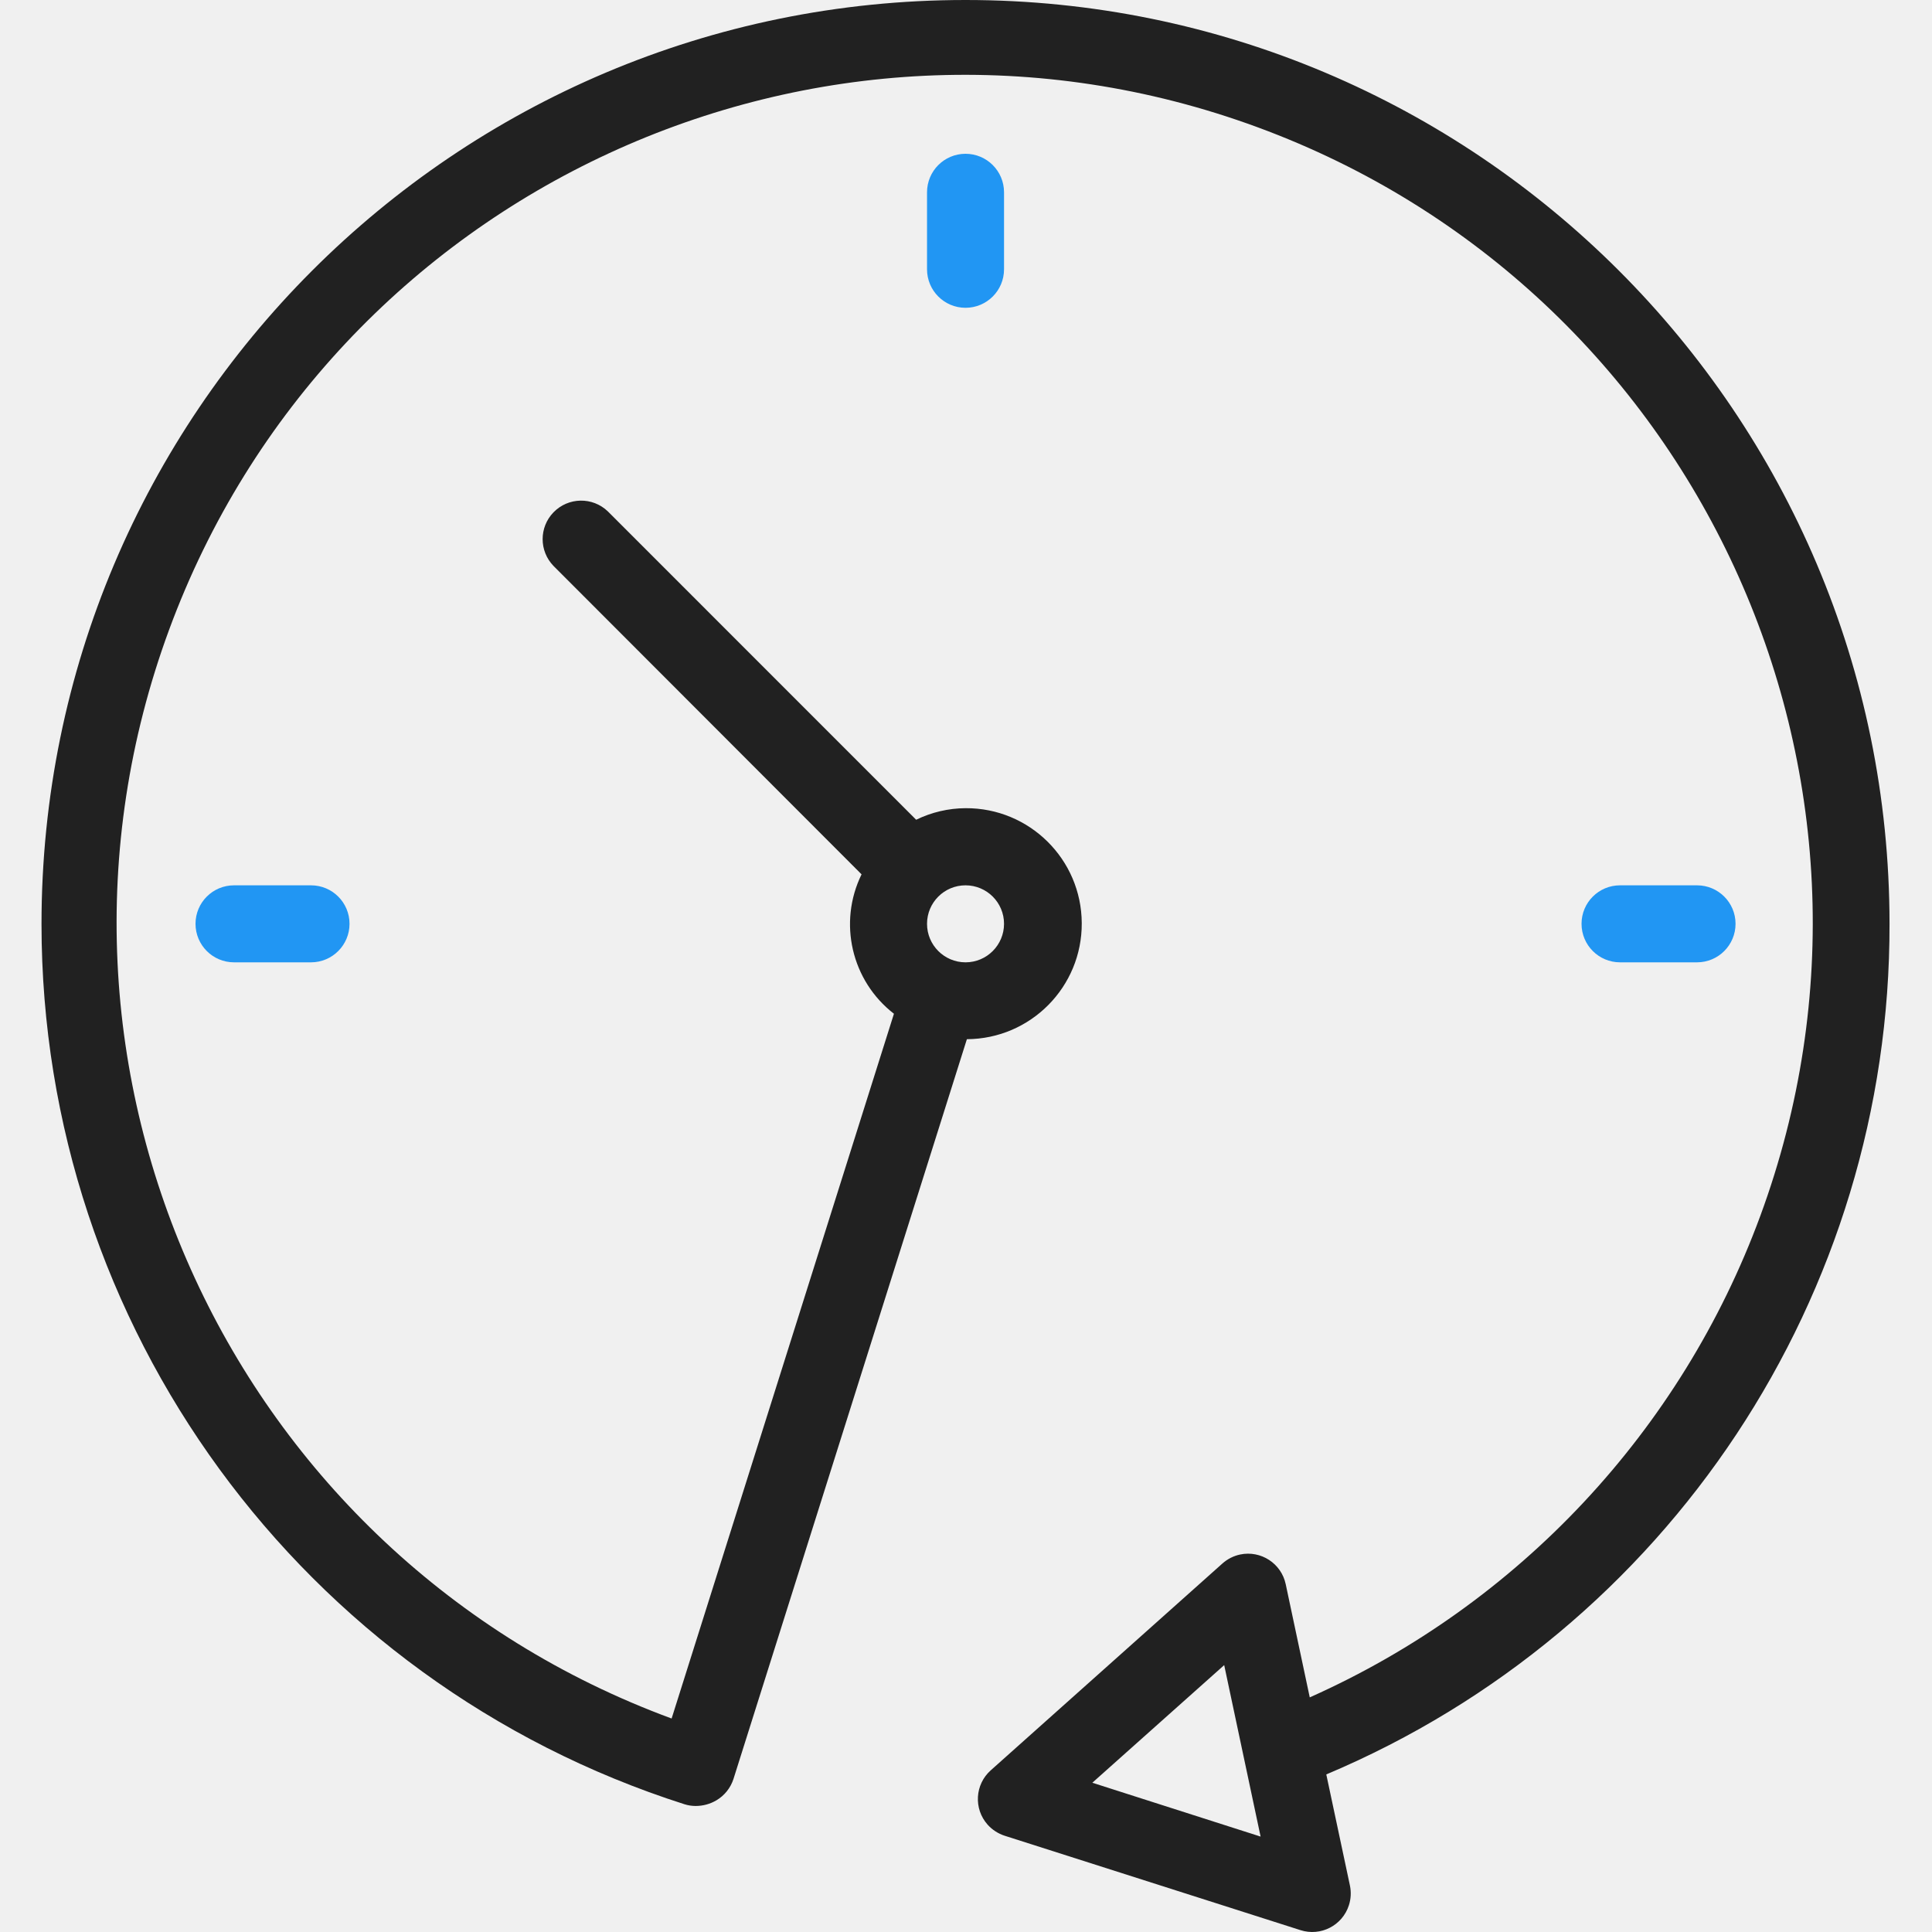
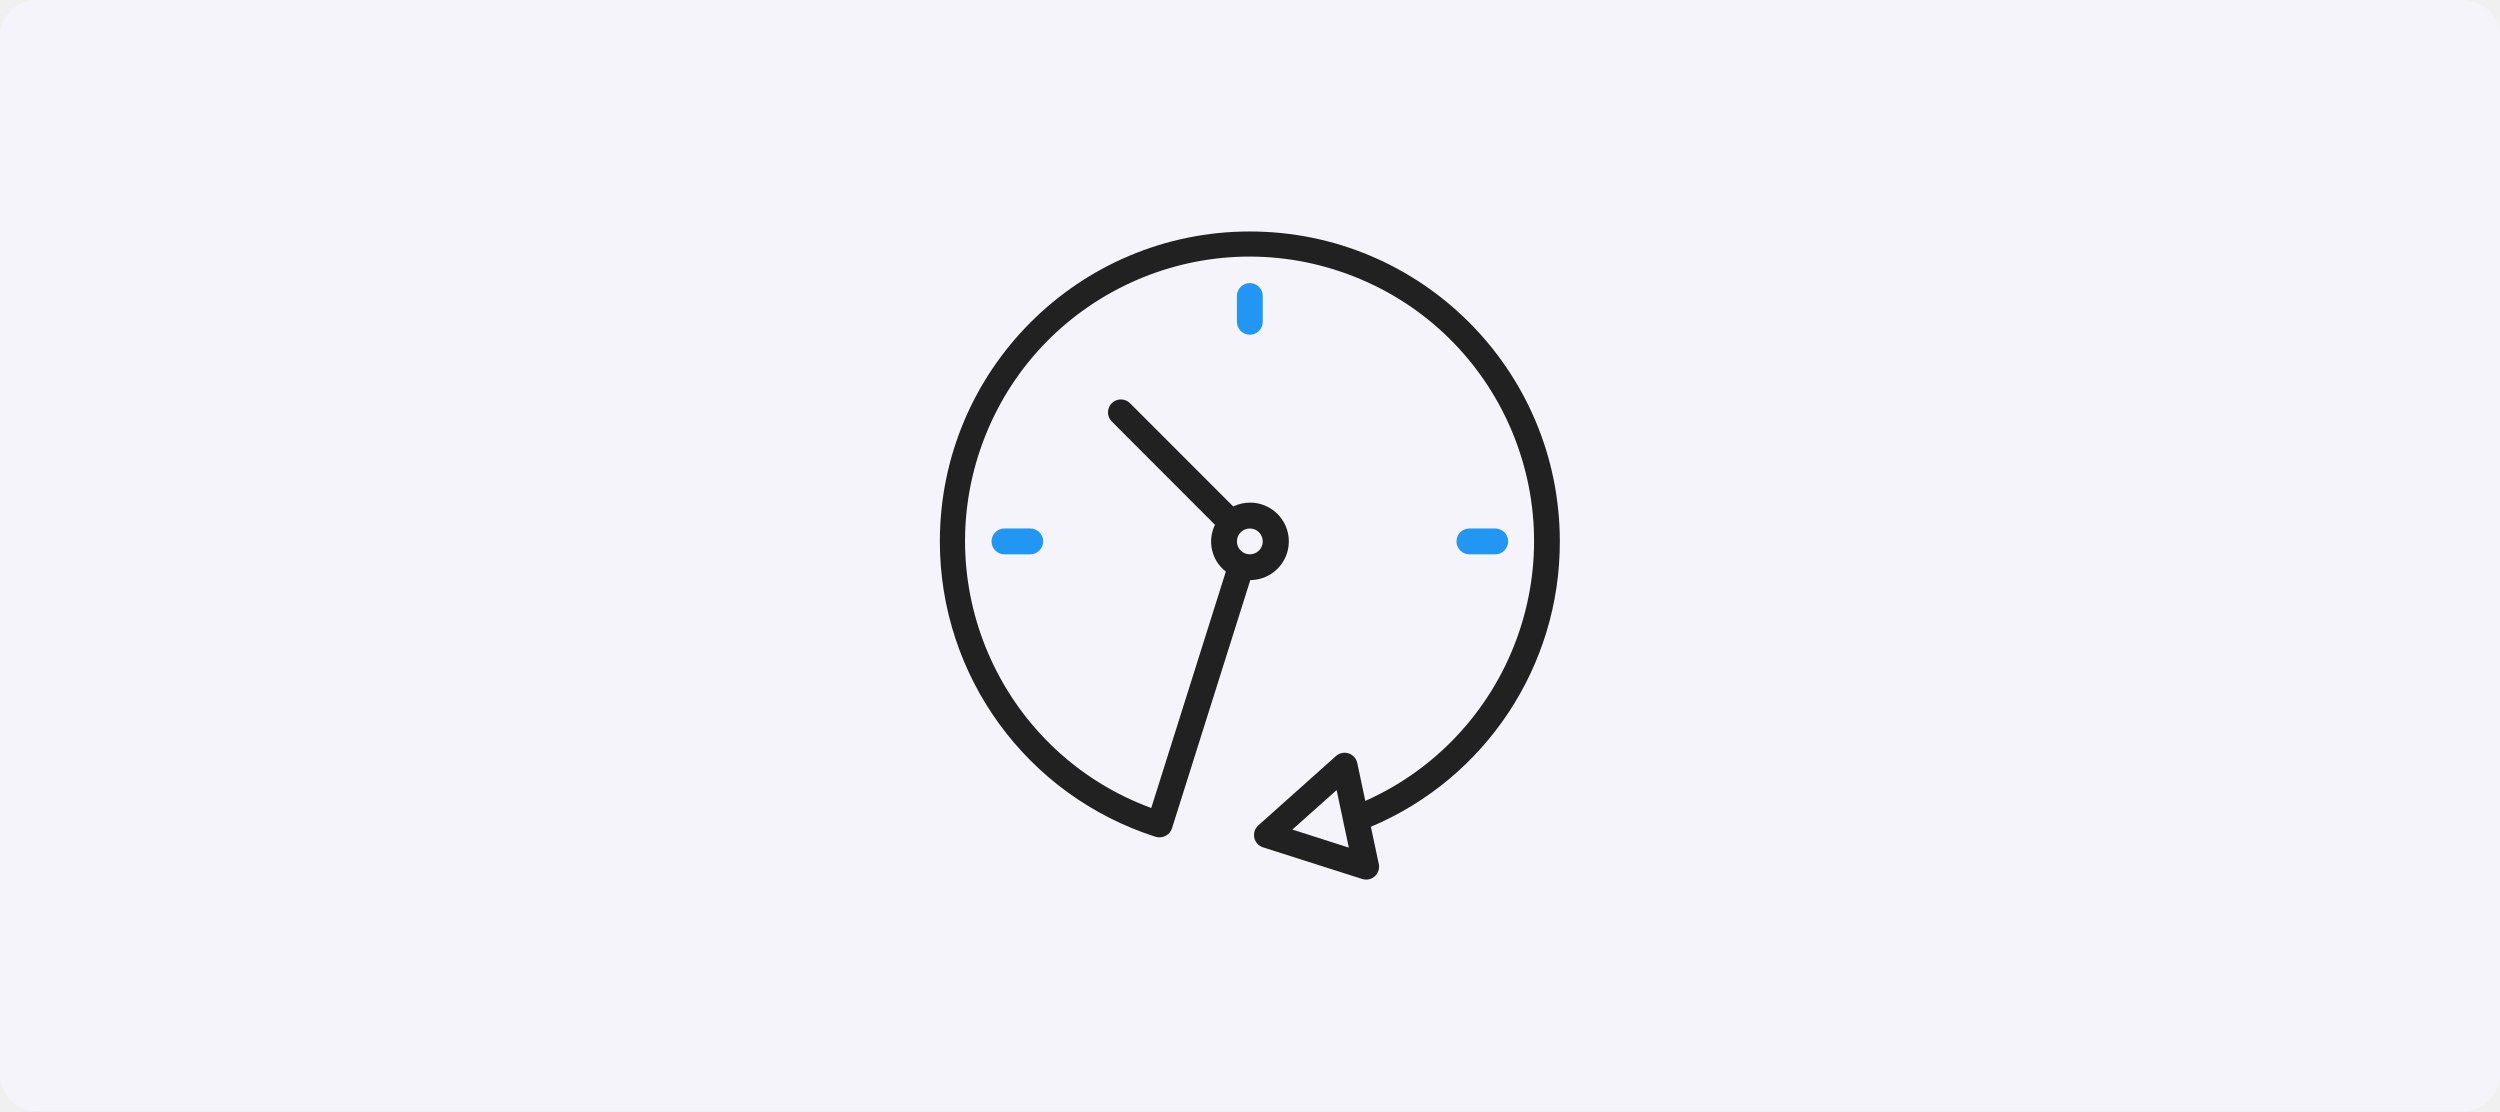
- <svg xmlns="http://www.w3.org/2000/svg" width="70" height="70" viewBox="0 0 70 70" fill="none">
+ <svg xmlns="http://www.w3.org/2000/svg" width="270" height="120" viewBox="0 0 270 120" fill="none">
+   <rect width="270" height="120" rx="4" fill="#F5F4FA" />
  <g clip-path="url(#clip0)">
-     <path d="M68.461 33.471C68.458 14.982 53.466 -0.004 34.975 6.99302e-07C16.486 0.004 1.5 14.996 1.504 33.486C1.507 48.05 10.925 60.941 24.799 65.371C24.932 65.413 25.07 65.434 25.208 65.434C25.472 65.433 25.73 65.363 25.957 65.229C26.253 65.054 26.473 64.776 26.577 64.449L35.032 37.652C37.343 37.64 39.207 35.757 39.194 33.446C39.183 31.134 37.3 29.271 34.988 29.282C34.367 29.285 33.753 29.428 33.194 29.701L22.025 18.53C21.471 17.995 20.588 18.011 20.053 18.564C19.53 19.105 19.53 19.962 20.053 20.503L31.216 31.679C30.36 33.428 30.849 35.538 32.389 36.73L24.334 62.265C8.414 56.4 0.262 38.74 6.126 22.82C11.991 6.9 29.65 -1.252 45.571 4.613C61.491 10.477 69.643 28.137 63.778 44.057C60.913 51.835 55.026 58.125 47.455 61.499L46.584 57.399C46.425 56.645 45.684 56.164 44.931 56.323C44.693 56.374 44.473 56.486 44.291 56.648L35.898 64.141C35.322 64.653 35.271 65.535 35.783 66.111C35.95 66.297 36.164 66.436 36.403 66.513L47.119 69.933C47.852 70.168 48.638 69.765 48.873 69.031C48.948 68.799 48.96 68.553 48.91 68.314L48.054 64.291C60.445 59.068 68.49 46.918 68.461 33.471ZM34.983 32.077C35.753 32.077 36.378 32.701 36.378 33.471C36.378 34.242 35.753 34.867 34.983 34.867C34.212 34.867 33.588 34.242 33.588 33.471C33.588 32.701 34.212 32.077 34.983 32.077ZM39.577 64.592L44.355 60.33L45.674 66.543L39.577 64.592Z" fill="#212121" />
-     <path d="M33.588 6.967V9.757C33.588 10.528 34.212 11.152 34.983 11.152C35.753 11.152 36.378 10.528 36.378 9.757V6.967C36.378 6.197 35.753 5.572 34.983 5.572C34.212 5.572 33.588 6.197 33.588 6.967Z" fill="#2196F3" />
-     <path d="M8.479 32.077C7.708 32.077 7.084 32.701 7.084 33.471C7.084 34.242 7.708 34.867 8.479 34.867H11.269C12.039 34.867 12.664 34.242 12.664 33.471C12.664 32.701 12.039 32.077 11.269 32.077H8.479Z" fill="#2196F3" />
-     <path d="M61.487 34.867C62.257 34.867 62.882 34.242 62.882 33.471C62.882 32.701 62.257 32.077 61.487 32.077H58.697C57.926 32.077 57.302 32.701 57.302 33.471C57.302 34.242 57.926 34.867 58.697 34.867H61.487Z" fill="#2196F3" />
+     <path d="M168.461 58.471C168.458 39.982 153.466 24.996 134.975 25C116.486 25.004 101.5 39.996 101.504 58.486C101.507 73.05 110.925 85.941 124.8 90.371C124.932 90.413 125.07 90.434 125.208 90.434C125.472 90.433 125.73 90.363 125.957 90.229C126.253 90.054 126.473 89.776 126.577 89.449L135.032 62.652C137.343 62.64 139.207 60.757 139.194 58.446C139.183 56.135 137.3 54.271 134.988 54.282C134.367 54.285 133.753 54.428 133.194 54.701L122.025 43.53C121.471 42.995 120.588 43.011 120.053 43.564C119.53 44.105 119.53 44.962 120.053 45.503L131.216 56.679C130.36 58.428 130.849 60.538 132.39 61.73L124.334 87.265C108.414 81.4 100.262 63.74 106.126 47.82C111.991 31.9 129.65 23.748 145.571 29.613C161.491 35.477 169.643 53.137 163.778 69.057C160.913 76.835 155.026 83.125 147.455 86.499L146.584 82.399C146.425 81.645 145.684 81.164 144.931 81.323C144.693 81.374 144.473 81.486 144.291 81.647L135.898 89.141C135.322 89.653 135.271 90.535 135.783 91.111C135.95 91.297 136.164 91.436 136.403 91.513L147.119 94.933C147.852 95.168 148.638 94.765 148.873 94.031C148.948 93.799 148.96 93.553 148.91 93.314L148.055 89.291C160.445 84.068 168.49 71.918 168.461 58.471ZM134.983 57.077C135.753 57.077 136.378 57.701 136.378 58.471C136.378 59.242 135.753 59.867 134.983 59.867C134.212 59.867 133.588 59.242 133.588 58.471C133.588 57.701 134.212 57.077 134.983 57.077ZM139.577 89.592L144.355 85.33L145.674 91.543L139.577 89.592Z" fill="#212121" />
+     <path d="M133.588 31.967V34.757C133.588 35.528 134.212 36.152 134.983 36.152C135.753 36.152 136.378 35.528 136.378 34.757V31.967C136.378 31.197 135.753 30.572 134.983 30.572C134.212 30.572 133.588 31.197 133.588 31.967Z" fill="#2196F3" />
+     <path d="M108.479 57.077C107.708 57.077 107.084 57.701 107.084 58.471C107.084 59.242 107.708 59.867 108.479 59.867H111.269C112.039 59.867 112.664 59.242 112.664 58.471C112.664 57.701 112.039 57.077 111.269 57.077H108.479Z" fill="#2196F3" />
+     <path d="M161.487 59.867C162.257 59.867 162.882 59.242 162.882 58.471C162.882 57.701 162.257 57.077 161.487 57.077H158.697C157.927 57.077 157.302 57.701 157.302 58.471C157.302 59.242 157.927 59.867 158.697 59.867H161.487Z" fill="#2196F3" />
  </g>
  <defs>
    <clipPath id="clip0">
-       <rect width="70" height="70" fill="white" />
+       <rect width="70" height="70" fill="white" transform="translate(100 25)" />
    </clipPath>
  </defs>
</svg>
